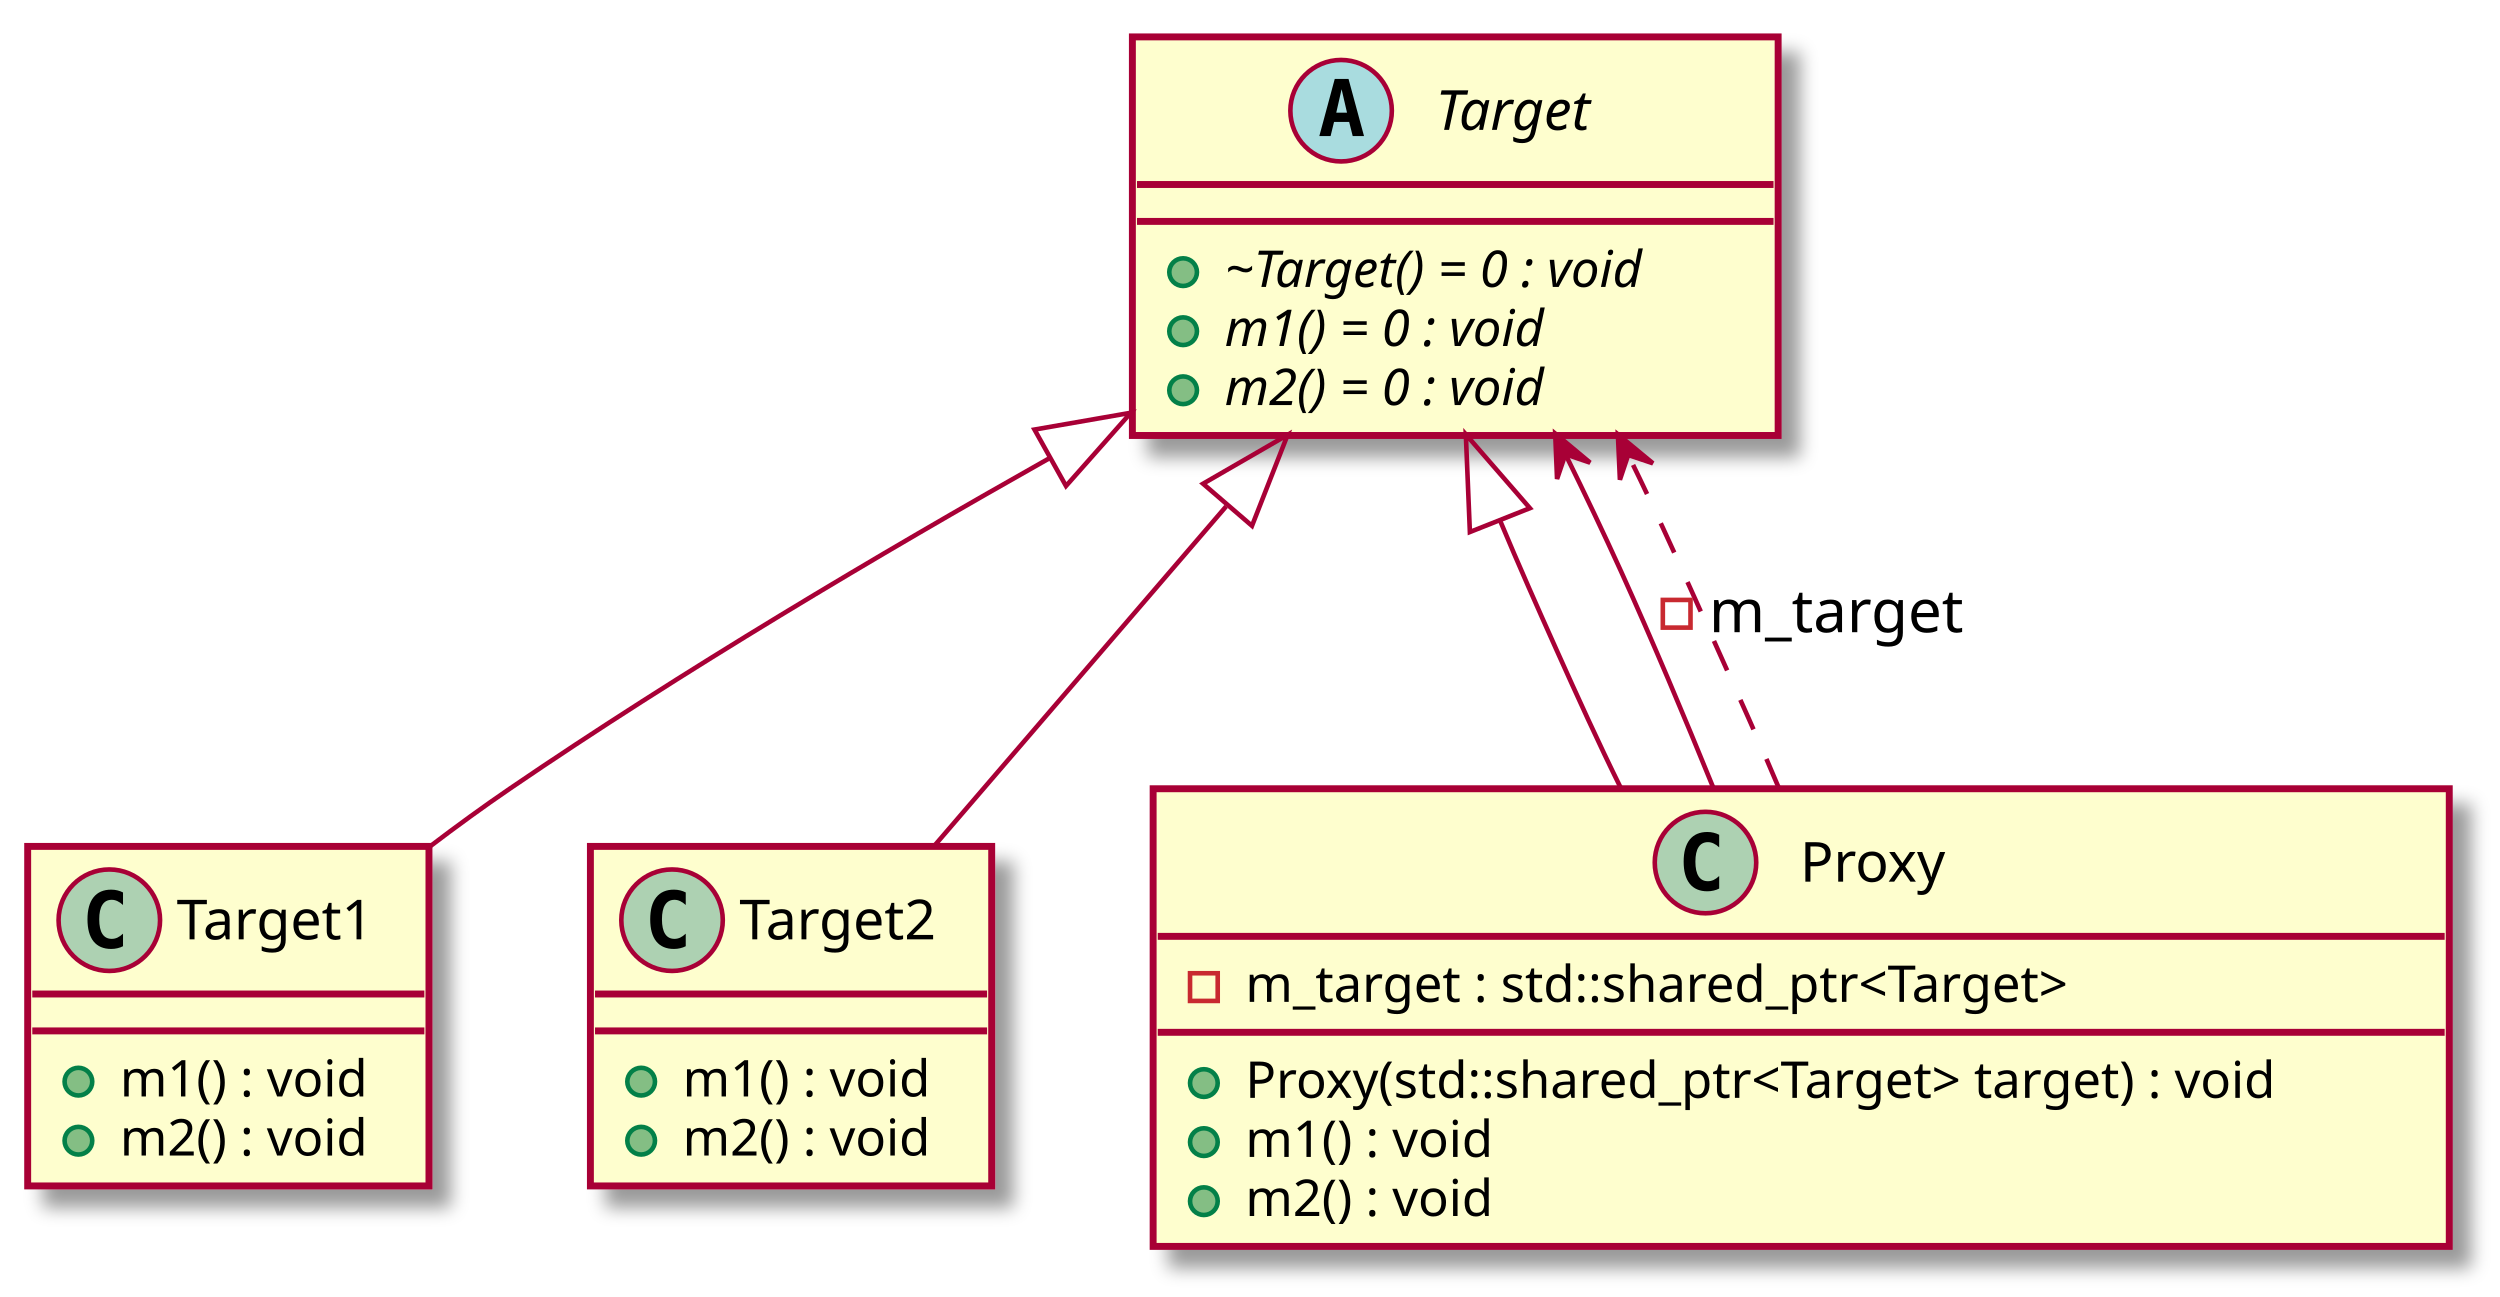
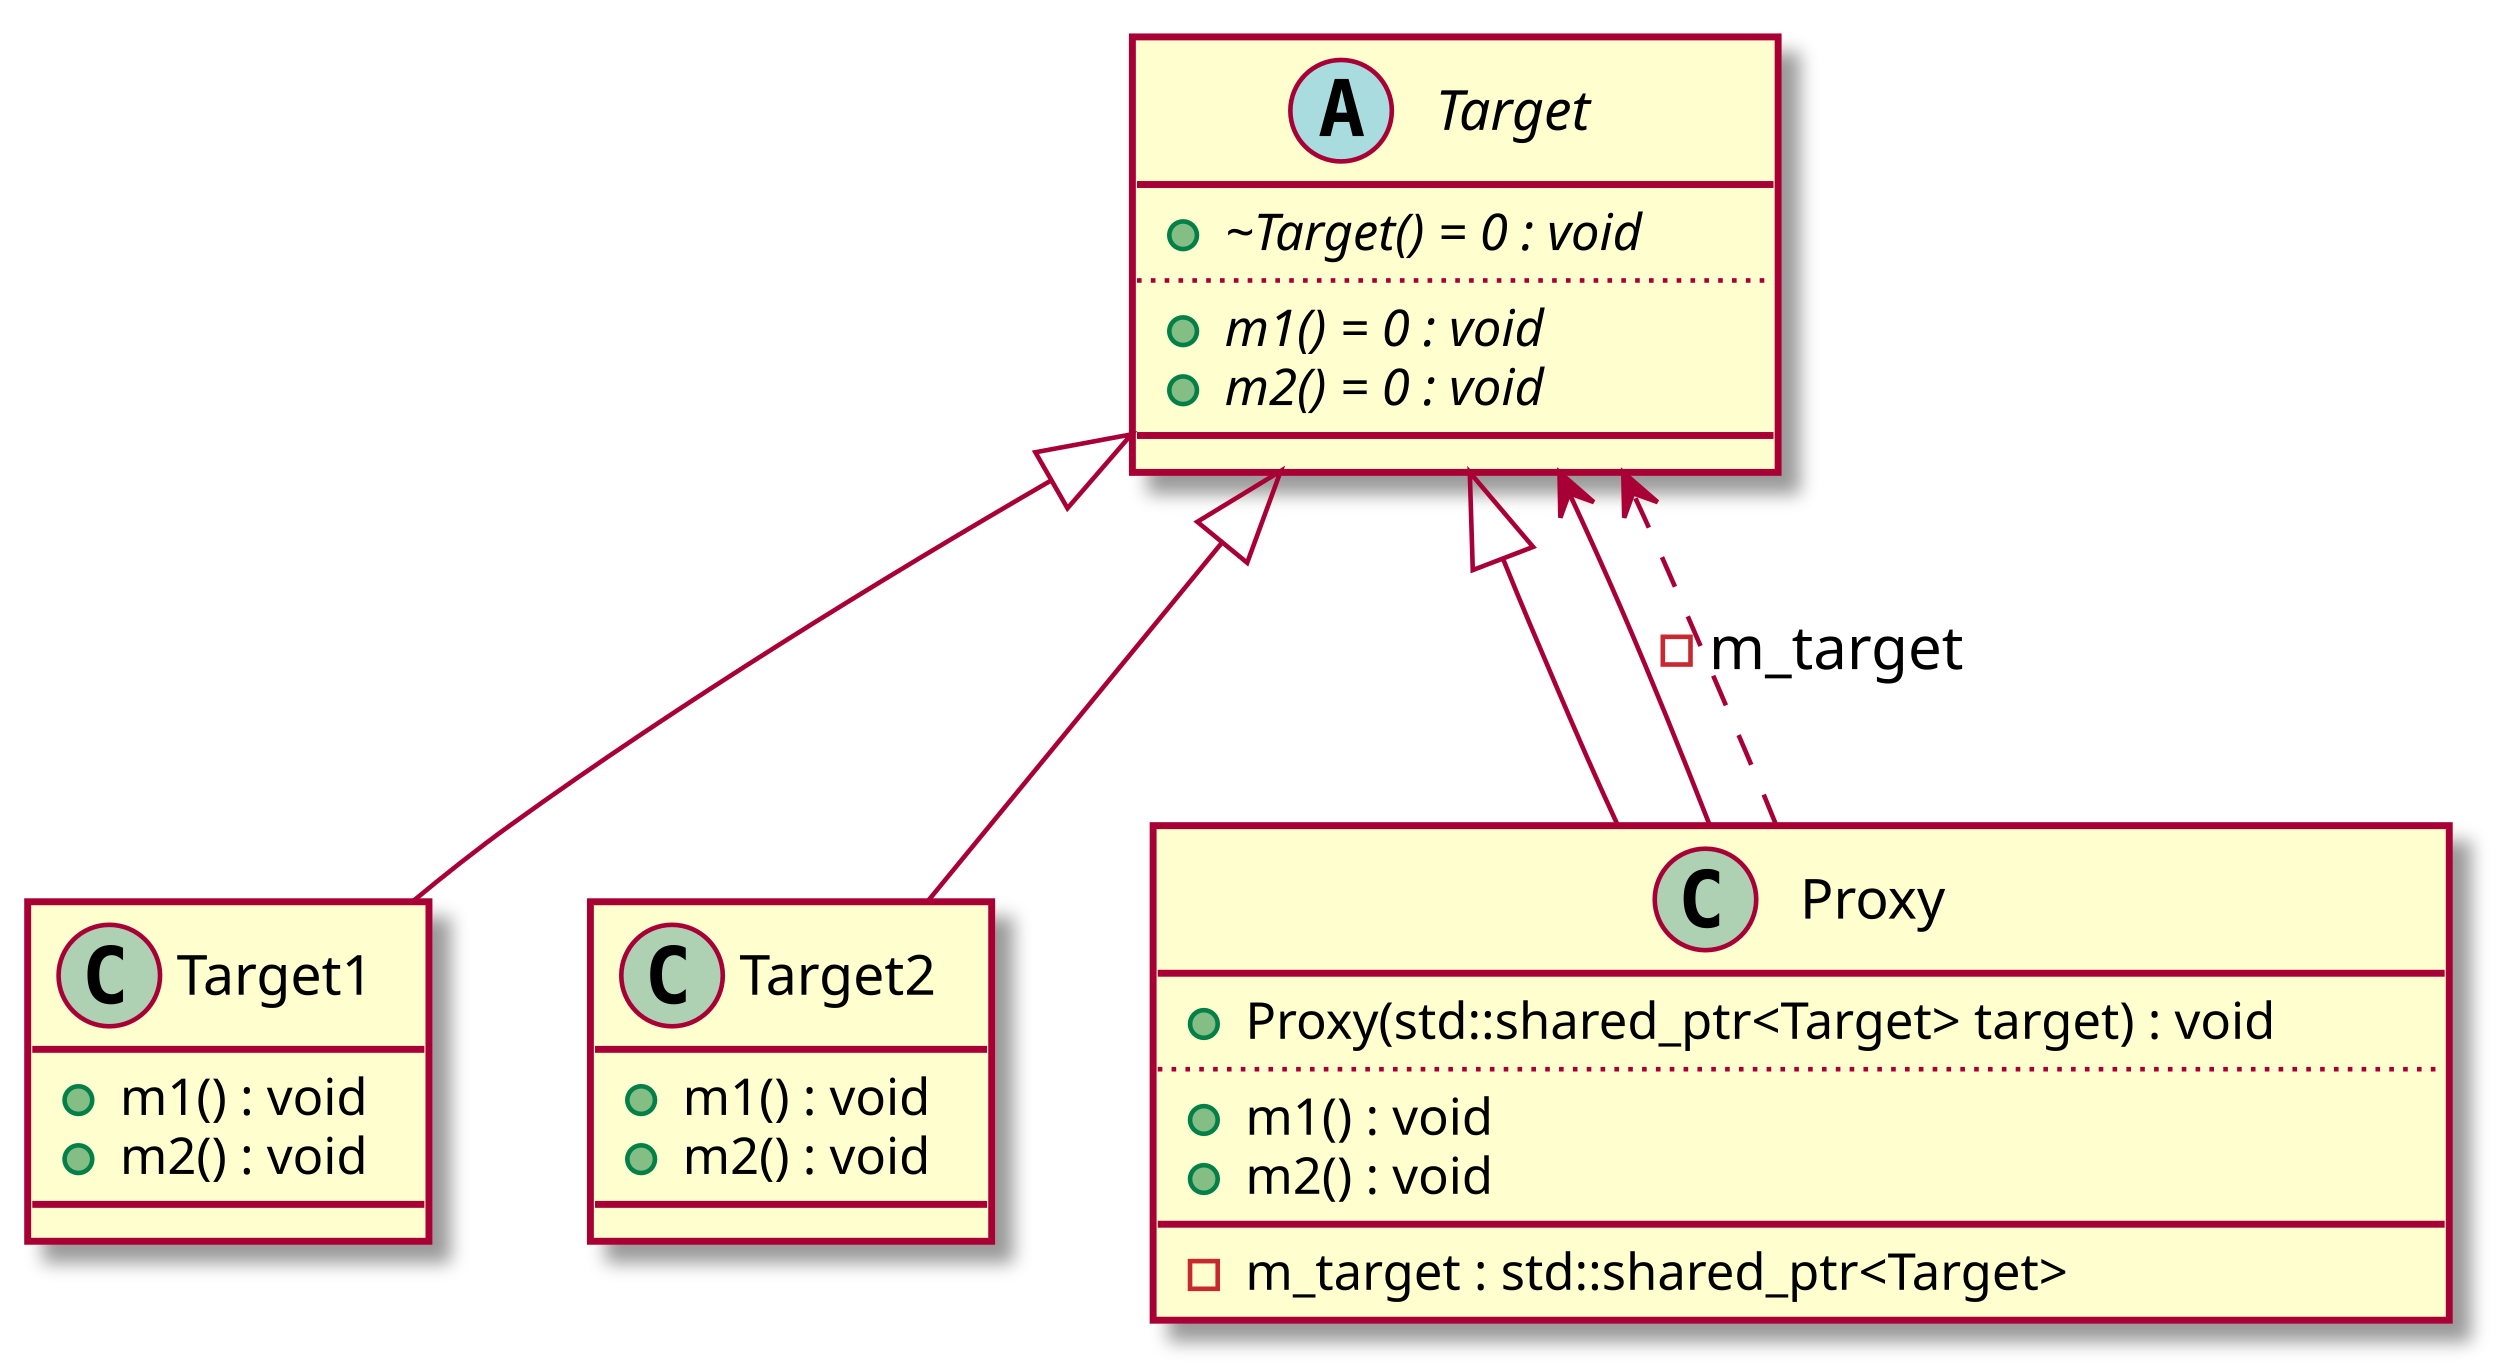
- <svg xmlns="http://www.w3.org/2000/svg" xmlns:xlink="http://www.w3.org/1999/xlink" contentScriptType="application/ecmascript" contentStyleType="text/css" height="281px" preserveAspectRatio="none" style="width:542px;height:281px;" version="1.1" viewBox="0 0 542 281" width="542px" zoomAndPan="magnify">
+ <svg xmlns="http://www.w3.org/2000/svg" xmlns:xlink="http://www.w3.org/1999/xlink" contentScriptType="application/ecmascript" contentStyleType="text/css" height="297px" preserveAspectRatio="none" style="width:542px;height:297px;" version="1.1" viewBox="0 0 542 297" width="542px" zoomAndPan="magnify">
  <defs>
-     <filter height="300%" id="f1zcswwenwv6i" width="300%" x="-1" y="-1">
+     <filter height="300%" id="fwuxhosxw23ro" width="300%" x="-1" y="-1">
      <feGaussianBlur result="blurOut" stdDeviation="2.0" />
      <feColorMatrix in="blurOut" result="blurOut2" type="matrix" values="0 0 0 0 0 0 0 0 0 0 0 0 0 0 0 0 0 0 .4 0" />
      <feOffset dx="4.0" dy="4.0" in="blurOut2" result="blurOut3" />
      <feBlend in="SourceGraphic" in2="blurOut3" mode="normal" />
    </filter>
    <style type="text/css">a:hover { text-decoration: underline; }</style>
  </defs>
  <g>
-     <a href="https://github.com/bkryza/clang-uml/blob/81c7ce71df127267f3c56571e7dd3dd3b8159f4e/tests/t00024/t00024.cc#L6" target="_top" title="Target" xlink:actuate="onRequest" xlink:href="https://github.com/bkryza/clang-uml/blob/81c7ce71df127267f3c56571e7dd3dd3b8159f4e/tests/t00024/t00024.cc#L6" xlink:show="new" xlink:title="Target" xlink:type="simple">
-       <rect fill="#FEFECE" filter="url(#f1zcswwenwv6i)" height="86.414" id="C_0001116408959993110019" style="stroke: #A80036; stroke-width: 1.5;" width="140" x="245.5" y="8" />
+     <a href="https://github.com/bkryza/clang-uml/blob/75d1daac310c92e43d8a897cdb7db4aad61e4a3c/tests/t00024/t00024.cc#L6" target="_top" title="Target" xlink:actuate="onRequest" xlink:href="https://github.com/bkryza/clang-uml/blob/75d1daac310c92e43d8a897cdb7db4aad61e4a3c/tests/t00024/t00024.cc#L6" xlink:show="new" xlink:title="Target" xlink:type="simple">
+       <rect fill="#FEFECE" filter="url(#fwuxhosxw23ro)" height="94.414" id="C_0001116408959993110019" style="stroke: #A80036; stroke-width: 1.5;" width="140" x="245.5" y="8" />
      <ellipse cx="290.75" cy="24" fill="#A9DCDF" rx="11" ry="11" style="stroke: #A80036; stroke-width: 1.0;" />
      <path d="M290.859,19.344 L289.703,24.422 L292.031,24.422 L290.859,19.344 Z M289.375,17.109 L292.359,17.109 L295.719,29.5 L293.266,29.5 L292.5,26.438 L289.219,26.438 L288.469,29.5 L286.031,29.5 L289.375,17.109 Z " />
      <text fill="#000000" font-family="sans-serif" font-size="12" font-style="italic" lengthAdjust="spacingAndGlyphs" textLength="41" x="311.25" y="28.154">Target</text>
      <line style="stroke: #A80036; stroke-width: 1.5;" x1="246.5" x2="384.5" y1="40" y2="40" />
-       <line style="stroke: #A80036; stroke-width: 1.5;" x1="246.5" x2="384.5" y1="48" y2="48" />
-       <ellipse cx="256.5" cy="59" fill="#84BE84" rx="3" ry="3" style="stroke: #038048; stroke-width: 1.0;" />
-       <text fill="#000000" font-family="sans-serif" font-size="11" font-style="italic" lengthAdjust="spacingAndGlyphs" textLength="114" x="265.5" y="62.21">~Target() = 0 : void</text>
+       <ellipse cx="256.5" cy="51" fill="#84BE84" rx="3" ry="3" style="stroke: #038048; stroke-width: 1.0;" />
+       <text fill="#000000" font-family="sans-serif" font-size="11" font-style="italic" lengthAdjust="spacingAndGlyphs" textLength="114" x="265.5" y="54.21">~Target() = 0 : void</text>
+       <line style="stroke: #A80036; stroke-width: 1.0; stroke-dasharray: 1.0,2.0;" x1="246.5" x2="384.5" y1="60.805" y2="60.805" />
      <ellipse cx="256.5" cy="71.805" fill="#84BE84" rx="3" ry="3" style="stroke: #038048; stroke-width: 1.0;" />
      <text fill="#000000" font-family="sans-serif" font-size="11" font-style="italic" lengthAdjust="spacingAndGlyphs" textLength="86" x="265.5" y="75.015">m1() = 0 : void</text>
      <ellipse cx="256.5" cy="84.609" fill="#84BE84" rx="3" ry="3" style="stroke: #038048; stroke-width: 1.0;" />
      <text fill="#000000" font-family="sans-serif" font-size="11" font-style="italic" lengthAdjust="spacingAndGlyphs" textLength="86" x="265.5" y="87.82">m2() = 0 : void</text>
+       <line style="stroke: #A80036; stroke-width: 1.5;" x1="246.5" x2="384.5" y1="94.414" y2="94.414" />
    </a>
-     <a href="https://github.com/bkryza/clang-uml/blob/81c7ce71df127267f3c56571e7dd3dd3b8159f4e/tests/t00024/t00024.cc#L14" target="_top" title="Target1" xlink:actuate="onRequest" xlink:href="https://github.com/bkryza/clang-uml/blob/81c7ce71df127267f3c56571e7dd3dd3b8159f4e/tests/t00024/t00024.cc#L14" xlink:show="new" xlink:title="Target1" xlink:type="simple">
-       <rect fill="#FEFECE" filter="url(#f1zcswwenwv6i)" height="73.609" id="C_0000669517069151826610" style="stroke: #A80036; stroke-width: 1.5;" width="87" x="6" y="183.5" />
-       <ellipse cx="23.7" cy="199.5" fill="#ADD1B2" rx="11" ry="11" style="stroke: #A80036; stroke-width: 1.0;" />
-       <path d="M26.669,205.141 Q26.091,205.438 25.45,205.578 Q24.809,205.734 24.106,205.734 Q21.606,205.734 20.278,204.094 Q18.966,202.438 18.966,199.312 Q18.966,196.188 20.278,194.531 Q21.606,192.875 24.106,192.875 Q24.809,192.875 25.45,193.031 Q26.106,193.188 26.669,193.484 L26.669,196.203 Q26.044,195.625 25.45,195.359 Q24.856,195.078 24.231,195.078 Q22.887,195.078 22.2,196.156 Q21.512,197.219 21.512,199.312 Q21.512,201.406 22.2,202.484 Q22.887,203.547 24.231,203.547 Q24.856,203.547 25.45,203.281 Q26.044,203 26.669,202.422 L26.669,205.141 Z " />
-       <text fill="#000000" font-family="sans-serif" font-size="12" lengthAdjust="spacingAndGlyphs" textLength="49" x="38.3" y="203.654">Target1</text>
-       <line style="stroke: #A80036; stroke-width: 1.5;" x1="7" x2="92" y1="215.5" y2="215.5" />
-       <line style="stroke: #A80036; stroke-width: 1.5;" x1="7" x2="92" y1="223.5" y2="223.5" />
-       <ellipse cx="17" cy="234.5" fill="#84BE84" rx="3" ry="3" style="stroke: #038048; stroke-width: 1.0;" />
-       <text fill="#000000" font-family="sans-serif" font-size="11" lengthAdjust="spacingAndGlyphs" textLength="61" x="26" y="237.71">m1() : void</text>
-       <ellipse cx="17" cy="247.305" fill="#84BE84" rx="3" ry="3" style="stroke: #038048; stroke-width: 1.0;" />
-       <text fill="#000000" font-family="sans-serif" font-size="11" lengthAdjust="spacingAndGlyphs" textLength="61" x="26" y="250.515">m2() : void</text>
+     <a href="https://github.com/bkryza/clang-uml/blob/75d1daac310c92e43d8a897cdb7db4aad61e4a3c/tests/t00024/t00024.cc#L14" target="_top" title="Target1" xlink:actuate="onRequest" xlink:href="https://github.com/bkryza/clang-uml/blob/75d1daac310c92e43d8a897cdb7db4aad61e4a3c/tests/t00024/t00024.cc#L14" xlink:show="new" xlink:title="Target1" xlink:type="simple">
+       <rect fill="#FEFECE" filter="url(#fwuxhosxw23ro)" height="73.609" id="C_0000669517069151826610" style="stroke: #A80036; stroke-width: 1.5;" width="87" x="6" y="195.5" />
+       <ellipse cx="23.7" cy="211.5" fill="#ADD1B2" rx="11" ry="11" style="stroke: #A80036; stroke-width: 1.0;" />
+       <path d="M26.669,217.141 Q26.091,217.438 25.45,217.578 Q24.809,217.734 24.106,217.734 Q21.606,217.734 20.278,216.094 Q18.966,214.438 18.966,211.312 Q18.966,208.188 20.278,206.531 Q21.606,204.875 24.106,204.875 Q24.809,204.875 25.45,205.031 Q26.106,205.188 26.669,205.484 L26.669,208.203 Q26.044,207.625 25.45,207.359 Q24.856,207.078 24.231,207.078 Q22.887,207.078 22.2,208.156 Q21.512,209.219 21.512,211.312 Q21.512,213.406 22.2,214.484 Q22.887,215.547 24.231,215.547 Q24.856,215.547 25.45,215.281 Q26.044,215 26.669,214.422 L26.669,217.141 Z " />
+       <text fill="#000000" font-family="sans-serif" font-size="12" lengthAdjust="spacingAndGlyphs" textLength="49" x="38.3" y="215.654">Target1</text>
+       <line style="stroke: #A80036; stroke-width: 1.5;" x1="7" x2="92" y1="227.5" y2="227.5" />
+       <ellipse cx="17" cy="238.5" fill="#84BE84" rx="3" ry="3" style="stroke: #038048; stroke-width: 1.0;" />
+       <text fill="#000000" font-family="sans-serif" font-size="11" lengthAdjust="spacingAndGlyphs" textLength="61" x="26" y="241.71">m1() : void</text>
+       <ellipse cx="17" cy="251.305" fill="#84BE84" rx="3" ry="3" style="stroke: #038048; stroke-width: 1.0;" />
+       <text fill="#000000" font-family="sans-serif" font-size="11" lengthAdjust="spacingAndGlyphs" textLength="61" x="26" y="254.515">m2() : void</text>
+       <line style="stroke: #A80036; stroke-width: 1.5;" x1="7" x2="92" y1="261.109" y2="261.109" />
    </a>
-     <a href="https://github.com/bkryza/clang-uml/blob/81c7ce71df127267f3c56571e7dd3dd3b8159f4e/tests/t00024/t00024.cc#L20" target="_top" title="Target2" xlink:actuate="onRequest" xlink:href="https://github.com/bkryza/clang-uml/blob/81c7ce71df127267f3c56571e7dd3dd3b8159f4e/tests/t00024/t00024.cc#L20" xlink:show="new" xlink:title="Target2" xlink:type="simple">
-       <rect fill="#FEFECE" filter="url(#f1zcswwenwv6i)" height="73.609" id="C_0001210513233906695933" style="stroke: #A80036; stroke-width: 1.5;" width="87" x="128" y="183.5" />
-       <ellipse cx="145.7" cy="199.5" fill="#ADD1B2" rx="11" ry="11" style="stroke: #A80036; stroke-width: 1.0;" />
-       <path d="M148.669,205.141 Q148.091,205.438 147.45,205.578 Q146.809,205.734 146.106,205.734 Q143.606,205.734 142.278,204.094 Q140.966,202.438 140.966,199.312 Q140.966,196.188 142.278,194.531 Q143.606,192.875 146.106,192.875 Q146.809,192.875 147.45,193.031 Q148.106,193.188 148.669,193.484 L148.669,196.203 Q148.044,195.625 147.45,195.359 Q146.856,195.078 146.231,195.078 Q144.887,195.078 144.2,196.156 Q143.512,197.219 143.512,199.312 Q143.512,201.406 144.2,202.484 Q144.887,203.547 146.231,203.547 Q146.856,203.547 147.45,203.281 Q148.044,203 148.669,202.422 L148.669,205.141 Z " />
-       <text fill="#000000" font-family="sans-serif" font-size="12" lengthAdjust="spacingAndGlyphs" textLength="49" x="160.3" y="203.654">Target2</text>
-       <line style="stroke: #A80036; stroke-width: 1.5;" x1="129" x2="214" y1="215.5" y2="215.5" />
-       <line style="stroke: #A80036; stroke-width: 1.5;" x1="129" x2="214" y1="223.5" y2="223.5" />
-       <ellipse cx="139" cy="234.5" fill="#84BE84" rx="3" ry="3" style="stroke: #038048; stroke-width: 1.0;" />
-       <text fill="#000000" font-family="sans-serif" font-size="11" lengthAdjust="spacingAndGlyphs" textLength="61" x="148" y="237.71">m1() : void</text>
-       <ellipse cx="139" cy="247.305" fill="#84BE84" rx="3" ry="3" style="stroke: #038048; stroke-width: 1.0;" />
-       <text fill="#000000" font-family="sans-serif" font-size="11" lengthAdjust="spacingAndGlyphs" textLength="61" x="148" y="250.515">m2() : void</text>
+     <a href="https://github.com/bkryza/clang-uml/blob/75d1daac310c92e43d8a897cdb7db4aad61e4a3c/tests/t00024/t00024.cc#L20" target="_top" title="Target2" xlink:actuate="onRequest" xlink:href="https://github.com/bkryza/clang-uml/blob/75d1daac310c92e43d8a897cdb7db4aad61e4a3c/tests/t00024/t00024.cc#L20" xlink:show="new" xlink:title="Target2" xlink:type="simple">
+       <rect fill="#FEFECE" filter="url(#fwuxhosxw23ro)" height="73.609" id="C_0001210513233906695933" style="stroke: #A80036; stroke-width: 1.5;" width="87" x="128" y="195.5" />
+       <ellipse cx="145.7" cy="211.5" fill="#ADD1B2" rx="11" ry="11" style="stroke: #A80036; stroke-width: 1.0;" />
+       <path d="M148.669,217.141 Q148.091,217.438 147.45,217.578 Q146.809,217.734 146.106,217.734 Q143.606,217.734 142.278,216.094 Q140.966,214.438 140.966,211.312 Q140.966,208.188 142.278,206.531 Q143.606,204.875 146.106,204.875 Q146.809,204.875 147.45,205.031 Q148.106,205.188 148.669,205.484 L148.669,208.203 Q148.044,207.625 147.45,207.359 Q146.856,207.078 146.231,207.078 Q144.887,207.078 144.2,208.156 Q143.512,209.219 143.512,211.312 Q143.512,213.406 144.2,214.484 Q144.887,215.547 146.231,215.547 Q146.856,215.547 147.45,215.281 Q148.044,215 148.669,214.422 L148.669,217.141 Z " />
+       <text fill="#000000" font-family="sans-serif" font-size="12" lengthAdjust="spacingAndGlyphs" textLength="49" x="160.3" y="215.654">Target2</text>
+       <line style="stroke: #A80036; stroke-width: 1.5;" x1="129" x2="214" y1="227.5" y2="227.5" />
+       <ellipse cx="139" cy="238.5" fill="#84BE84" rx="3" ry="3" style="stroke: #038048; stroke-width: 1.0;" />
+       <text fill="#000000" font-family="sans-serif" font-size="11" lengthAdjust="spacingAndGlyphs" textLength="61" x="148" y="241.71">m1() : void</text>
+       <ellipse cx="139" cy="251.305" fill="#84BE84" rx="3" ry="3" style="stroke: #038048; stroke-width: 1.0;" />
+       <text fill="#000000" font-family="sans-serif" font-size="11" lengthAdjust="spacingAndGlyphs" textLength="61" x="148" y="254.515">m2() : void</text>
+       <line style="stroke: #A80036; stroke-width: 1.5;" x1="129" x2="214" y1="261.109" y2="261.109" />
    </a>
-     <a href="https://github.com/bkryza/clang-uml/blob/81c7ce71df127267f3c56571e7dd3dd3b8159f4e/tests/t00024/t00024.cc#L26" target="_top" title="Proxy" xlink:actuate="onRequest" xlink:href="https://github.com/bkryza/clang-uml/blob/81c7ce71df127267f3c56571e7dd3dd3b8159f4e/tests/t00024/t00024.cc#L26" xlink:show="new" xlink:title="Proxy" xlink:type="simple">
-       <rect fill="#FEFECE" filter="url(#f1zcswwenwv6i)" height="99.219" id="C_0000594707401639991215" style="stroke: #A80036; stroke-width: 1.5;" width="281" x="250" y="171" />
-       <ellipse cx="369.75" cy="187" fill="#ADD1B2" rx="11" ry="11" style="stroke: #A80036; stroke-width: 1.0;" />
-       <path d="M372.719,192.641 Q372.141,192.938 371.5,193.078 Q370.859,193.234 370.156,193.234 Q367.656,193.234 366.328,191.594 Q365.016,189.938 365.016,186.812 Q365.016,183.688 366.328,182.031 Q367.656,180.375 370.156,180.375 Q370.859,180.375 371.5,180.531 Q372.156,180.688 372.719,180.984 L372.719,183.703 Q372.094,183.125 371.5,182.859 Q370.906,182.578 370.281,182.578 Q368.938,182.578 368.25,183.656 Q367.562,184.719 367.562,186.812 Q367.562,188.906 368.25,189.984 Q368.938,191.047 370.281,191.047 Q370.906,191.047 371.5,190.781 Q372.094,190.5 372.719,189.922 L372.719,192.641 Z " />
-       <text fill="#000000" font-family="sans-serif" font-size="12" lengthAdjust="spacingAndGlyphs" textLength="33" x="390.25" y="191.154">Proxy</text>
-       <line style="stroke: #A80036; stroke-width: 1.5;" x1="251" x2="530" y1="203" y2="203" />
+     <a href="https://github.com/bkryza/clang-uml/blob/75d1daac310c92e43d8a897cdb7db4aad61e4a3c/tests/t00024/t00024.cc#L26" target="_top" title="Proxy" xlink:actuate="onRequest" xlink:href="https://github.com/bkryza/clang-uml/blob/75d1daac310c92e43d8a897cdb7db4aad61e4a3c/tests/t00024/t00024.cc#L26" xlink:show="new" xlink:title="Proxy" xlink:type="simple">
+       <rect fill="#FEFECE" filter="url(#fwuxhosxw23ro)" height="107.219" id="C_0000594707401639991215" style="stroke: #A80036; stroke-width: 1.5;" width="281" x="250" y="179" />
+       <ellipse cx="369.75" cy="195" fill="#ADD1B2" rx="11" ry="11" style="stroke: #A80036; stroke-width: 1.0;" />
+       <path d="M372.719,200.641 Q372.141,200.938 371.5,201.078 Q370.859,201.234 370.156,201.234 Q367.656,201.234 366.328,199.594 Q365.016,197.938 365.016,194.812 Q365.016,191.688 366.328,190.031 Q367.656,188.375 370.156,188.375 Q370.859,188.375 371.5,188.531 Q372.156,188.688 372.719,188.984 L372.719,191.703 Q372.094,191.125 371.5,190.859 Q370.906,190.578 370.281,190.578 Q368.938,190.578 368.25,191.656 Q367.562,192.719 367.562,194.812 Q367.562,196.906 368.25,197.984 Q368.938,199.047 370.281,199.047 Q370.906,199.047 371.5,198.781 Q372.094,198.5 372.719,197.922 L372.719,200.641 Z " />
+       <text fill="#000000" font-family="sans-serif" font-size="12" lengthAdjust="spacingAndGlyphs" textLength="33" x="390.25" y="199.154">Proxy</text>
+       <line style="stroke: #A80036; stroke-width: 1.5;" x1="251" x2="530" y1="211" y2="211" />
+       <ellipse cx="261" cy="222" fill="#84BE84" rx="3" ry="3" style="stroke: #038048; stroke-width: 1.0;" />
+       <text fill="#000000" font-family="sans-serif" font-size="11" lengthAdjust="spacingAndGlyphs" textLength="255" x="270" y="225.21">Proxy(std::shared_ptr&lt;Target&gt; target) : void</text>
+       <line style="stroke: #A80036; stroke-width: 1.0; stroke-dasharray: 1.0,2.0;" x1="251" x2="530" y1="231.805" y2="231.805" />
+       <ellipse cx="261" cy="242.805" fill="#84BE84" rx="3" ry="3" style="stroke: #038048; stroke-width: 1.0;" />
+       <text fill="#000000" font-family="sans-serif" font-size="11" lengthAdjust="spacingAndGlyphs" textLength="61" x="270" y="246.015">m1() : void</text>
+       <ellipse cx="261" cy="255.609" fill="#84BE84" rx="3" ry="3" style="stroke: #038048; stroke-width: 1.0;" />
+       <text fill="#000000" font-family="sans-serif" font-size="11" lengthAdjust="spacingAndGlyphs" textLength="61" x="270" y="258.82">m2() : void</text>
+       <line style="stroke: #A80036; stroke-width: 1.5;" x1="251" x2="530" y1="265.414" y2="265.414" />
    </a>
-     <a href="https://github.com/bkryza/clang-uml/blob/81c7ce71df127267f3c56571e7dd3dd3b8159f4e/tests/t00024/t00024.cc#L36" target="_top" title="m_target" xlink:actuate="onRequest" xlink:href="https://github.com/bkryza/clang-uml/blob/81c7ce71df127267f3c56571e7dd3dd3b8159f4e/tests/t00024/t00024.cc#L36" xlink:show="new" xlink:title="m_target" xlink:type="simple">
-       <rect fill="#FEFECE" height="10" style="stroke: none; stroke-width: 1.0;" width="20" x="256" y="209" />
-       <rect fill="none" height="6" style="stroke: #C82930; stroke-width: 1.0;" width="6" x="258" y="211" />
+     <a href="https://github.com/bkryza/clang-uml/blob/75d1daac310c92e43d8a897cdb7db4aad61e4a3c/tests/t00024/t00024.cc#L36" target="_top" title="m_target" xlink:actuate="onRequest" xlink:href="https://github.com/bkryza/clang-uml/blob/75d1daac310c92e43d8a897cdb7db4aad61e4a3c/tests/t00024/t00024.cc#L36" xlink:show="new" xlink:title="m_target" xlink:type="simple">
+       <rect fill="#FEFECE" height="10" style="stroke: none; stroke-width: 1.0;" width="20" x="256" y="271.414" />
+       <rect fill="none" height="6" style="stroke: #C82930; stroke-width: 1.0;" width="6" x="258" y="273.414" />
    </a>
-     <a href="https://github.com/bkryza/clang-uml/blob/81c7ce71df127267f3c56571e7dd3dd3b8159f4e/tests/t00024/t00024.cc#L36" target="_top" title="m_target" xlink:actuate="onRequest" xlink:href="https://github.com/bkryza/clang-uml/blob/81c7ce71df127267f3c56571e7dd3dd3b8159f4e/tests/t00024/t00024.cc#L36" xlink:show="new" xlink:title="m_target" xlink:type="simple">
-       <text fill="#000000" font-family="sans-serif" font-size="11" lengthAdjust="spacingAndGlyphs" textLength="206" x="270" y="217.21">m_target : std::shared_ptr&lt;Target&gt;</text>
+     <a href="https://github.com/bkryza/clang-uml/blob/75d1daac310c92e43d8a897cdb7db4aad61e4a3c/tests/t00024/t00024.cc#L36" target="_top" title="m_target" xlink:actuate="onRequest" xlink:href="https://github.com/bkryza/clang-uml/blob/75d1daac310c92e43d8a897cdb7db4aad61e4a3c/tests/t00024/t00024.cc#L36" xlink:show="new" xlink:title="m_target" xlink:type="simple">
+       <text fill="#000000" font-family="sans-serif" font-size="11" lengthAdjust="spacingAndGlyphs" textLength="206" x="270" y="279.625">m_target : std::shared_ptr&lt;Target&gt;</text>
    </a>
-     <line style="stroke: #A80036; stroke-width: 1.5;" x1="251" x2="530" y1="223.805" y2="223.805" />
-     <ellipse cx="261" cy="234.805" fill="#84BE84" rx="3" ry="3" style="stroke: #038048; stroke-width: 1.0;" />
-     <text fill="#000000" font-family="sans-serif" font-size="11" lengthAdjust="spacingAndGlyphs" textLength="255" x="270" y="238.015">Proxy(std::shared_ptr&lt;Target&gt; target) : void</text>
-     <ellipse cx="261" cy="247.609" fill="#84BE84" rx="3" ry="3" style="stroke: #038048; stroke-width: 1.0;" />
-     <text fill="#000000" font-family="sans-serif" font-size="11" lengthAdjust="spacingAndGlyphs" textLength="61" x="270" y="250.82">m1() : void</text>
-     <ellipse cx="261" cy="260.414" fill="#84BE84" rx="3" ry="3" style="stroke: #038048; stroke-width: 1.0;" />
-     <text fill="#000000" font-family="sans-serif" font-size="11" lengthAdjust="spacingAndGlyphs" textLength="61" x="270" y="263.625">m2() : void</text>
-     <path d="M227.57,99.31 C190.66,120.12 147.74,145.58 110.5,171 C104.8,174.89 98.95,179.15 93.24,183.49 " fill="none" id="C_0001116408959993110019&lt;-C_0000669517069151826610" style="stroke: #A80036; stroke-width: 1.0;" />
-     <polygon fill="none" points="224.28,93.13,245.16,89.49,231.11,105.36,224.28,93.13" style="stroke: #A80036; stroke-width: 1.0;" />
-     <path d="M265.83,109.78 C244.79,134.25 220.92,162.02 202.46,183.49 " fill="none" id="C_0001116408959993110019&lt;-C_0001210513233906695933" style="stroke: #A80036; stroke-width: 1.0;" />
-     <polygon fill="none" points="260.82,104.87,279.16,94.27,271.43,114,260.82,104.87" style="stroke: #A80036; stroke-width: 1.0;" />
-     <path d="M385.71,170.98 C381.56,161.08 376.86,150.71 372.5,141 C366.36,127.31 359.78,112.39 353.05,98.74 " fill="none" id="C_0000594707401639991215-&gt;C_0001116408959993110019" style="stroke: #A80036; stroke-width: 1.0; stroke-dasharray: 7.0,7.0;" />
-     <polygon fill="#A80036" points="350.76,94.17,351.195,104.009,352.99,98.645,358.355,100.441,350.76,94.17" style="stroke: #A80036; stroke-width: 1.0;" />
-     <path d="M371.37,170.61 C365.25,155.56 358.3,139.01 351.5,124 C347.75,115.73 343.59,107.02 339.46,98.63 " fill="none" id="C_0000594707401639991215-&gt;C_0001116408959993110019-1" style="stroke: #A80036; stroke-width: 1.0;" />
-     <polygon fill="#A80036" points="337.17,94,337.567,103.841,339.383,98.484,344.74,100.3,337.17,94" style="stroke: #A80036; stroke-width: 1.0;" />
-     <rect fill="none" height="6" style="stroke: #C82930; stroke-width: 1.0;" width="6" x="360.5" y="130.066" />
-     <text fill="#000000" font-family="sans-serif" font-size="13" lengthAdjust="spacingAndGlyphs" textLength="59" x="370.5" y="137.067">m_target</text>
-     <path d="M325.26,112.97 C329.19,122.37 333.44,131.95 337.5,141 C341.86,150.71 346.56,161.08 351.46,170.98 " fill="none" id="C_0001116408959993110019&lt;-C_0000594707401639991215" style="stroke: #A80036; stroke-width: 1.0;" />
-     <polygon fill="none" points="318.67,115.34,317.79,94.17,331.68,110.17,318.67,115.34" style="stroke: #A80036; stroke-width: 1.0;" />
+     <path d="M227.89,104.16 C190.76,125.68 147.59,152.21 110.5,179 C103.48,184.07 96.28,189.77 89.4,195.49 " fill="none" id="C_0001116408959993110019&lt;-C_0000669517069151826610" style="stroke: #A80036; stroke-width: 1.0;" />
+     <polygon fill="none" points="224.47,98.05,245.3,94.17,231.43,110.19,224.47,98.05" style="stroke: #A80036; stroke-width: 1.0;" />
+     <path d="M264.83,117.75 C243.52,143.72 219.48,173.02 201.13,195.39 " fill="none" id="C_0001116408959993110019&lt;-C_0001210513233906695933" style="stroke: #A80036; stroke-width: 1.0;" />
+     <polygon fill="none" points="259.57,113.13,277.67,102.11,270.39,122.01,259.57,113.13" style="stroke: #A80036; stroke-width: 1.0;" />
+     <path d="M385.02,178.74 C381.05,168.86 376.62,158.63 372.5,149 C366.68,135.41 360.46,120.66 354.09,107 " fill="none" id="C_0000594707401639991215-&gt;C_0001116408959993110019" style="stroke: #A80036; stroke-width: 1.0; stroke-dasharray: 7.0,7.0;" />
+     <polygon fill="#A80036" points="351.92,102.41,352.128,112.257,354.047,106.935,359.368,108.854,351.92,102.41" style="stroke: #A80036; stroke-width: 1.0;" />
+     <path d="M370.63,178.81 C364.69,163.62 358.01,147.07 351.5,132 C347.98,123.86 344.11,115.3 340.24,106.98 " fill="none" id="C_0000594707401639991215-&gt;C_0001116408959993110019-1" style="stroke: #A80036; stroke-width: 1.0;" />
+     <polygon fill="#A80036" points="338.1,102.39,338.283,112.237,340.215,106.921,345.532,108.853,338.1,102.39" style="stroke: #A80036; stroke-width: 1.0;" />
+     <rect fill="none" height="6" style="stroke: #C82930; stroke-width: 1.0;" width="6" x="360.5" y="138.066" />
+     <text fill="#000000" font-family="sans-serif" font-size="13" lengthAdjust="spacingAndGlyphs" textLength="59" x="370.5" y="145.067">m_target</text>
+     <path d="M325.87,121.19 C329.63,130.53 333.66,140.02 337.5,149 C341.62,158.63 346.05,168.86 350.65,178.74 " fill="none" id="C_0001116408959993110019&lt;-C_0000594707401639991215" style="stroke: #A80036; stroke-width: 1.0;" />
+     <polygon fill="none" points="319.3,123.59,318.65,102.41,332.37,118.57,319.3,123.59" style="stroke: #A80036; stroke-width: 1.0;" />
  </g>
</svg>
